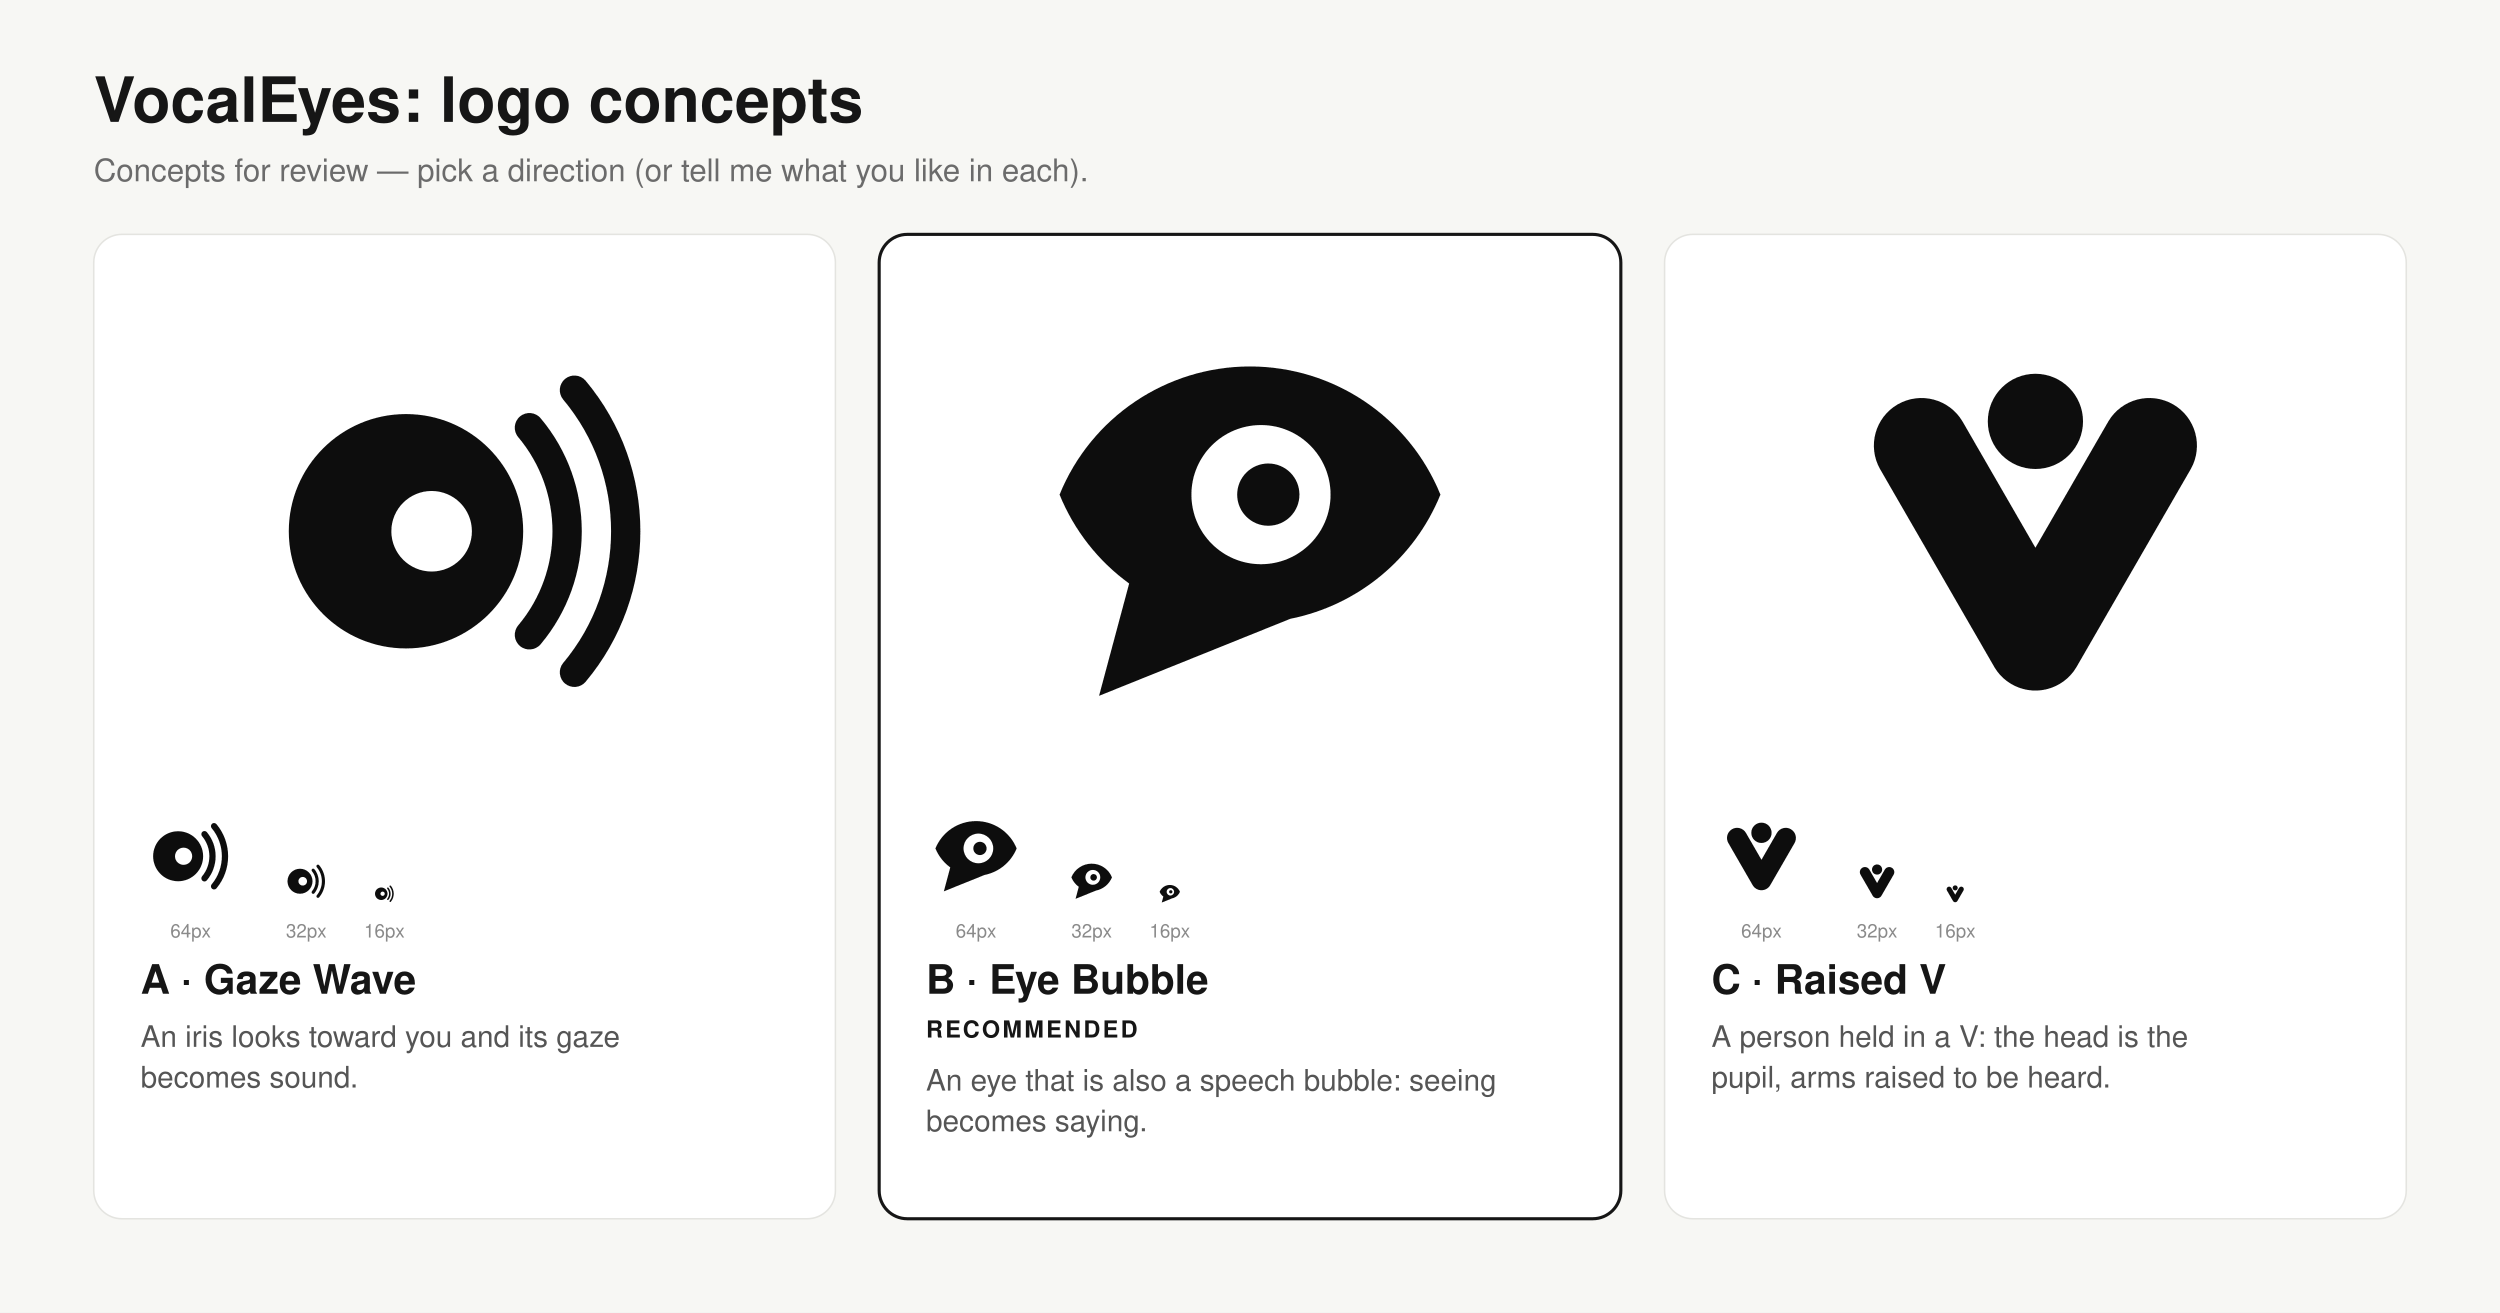
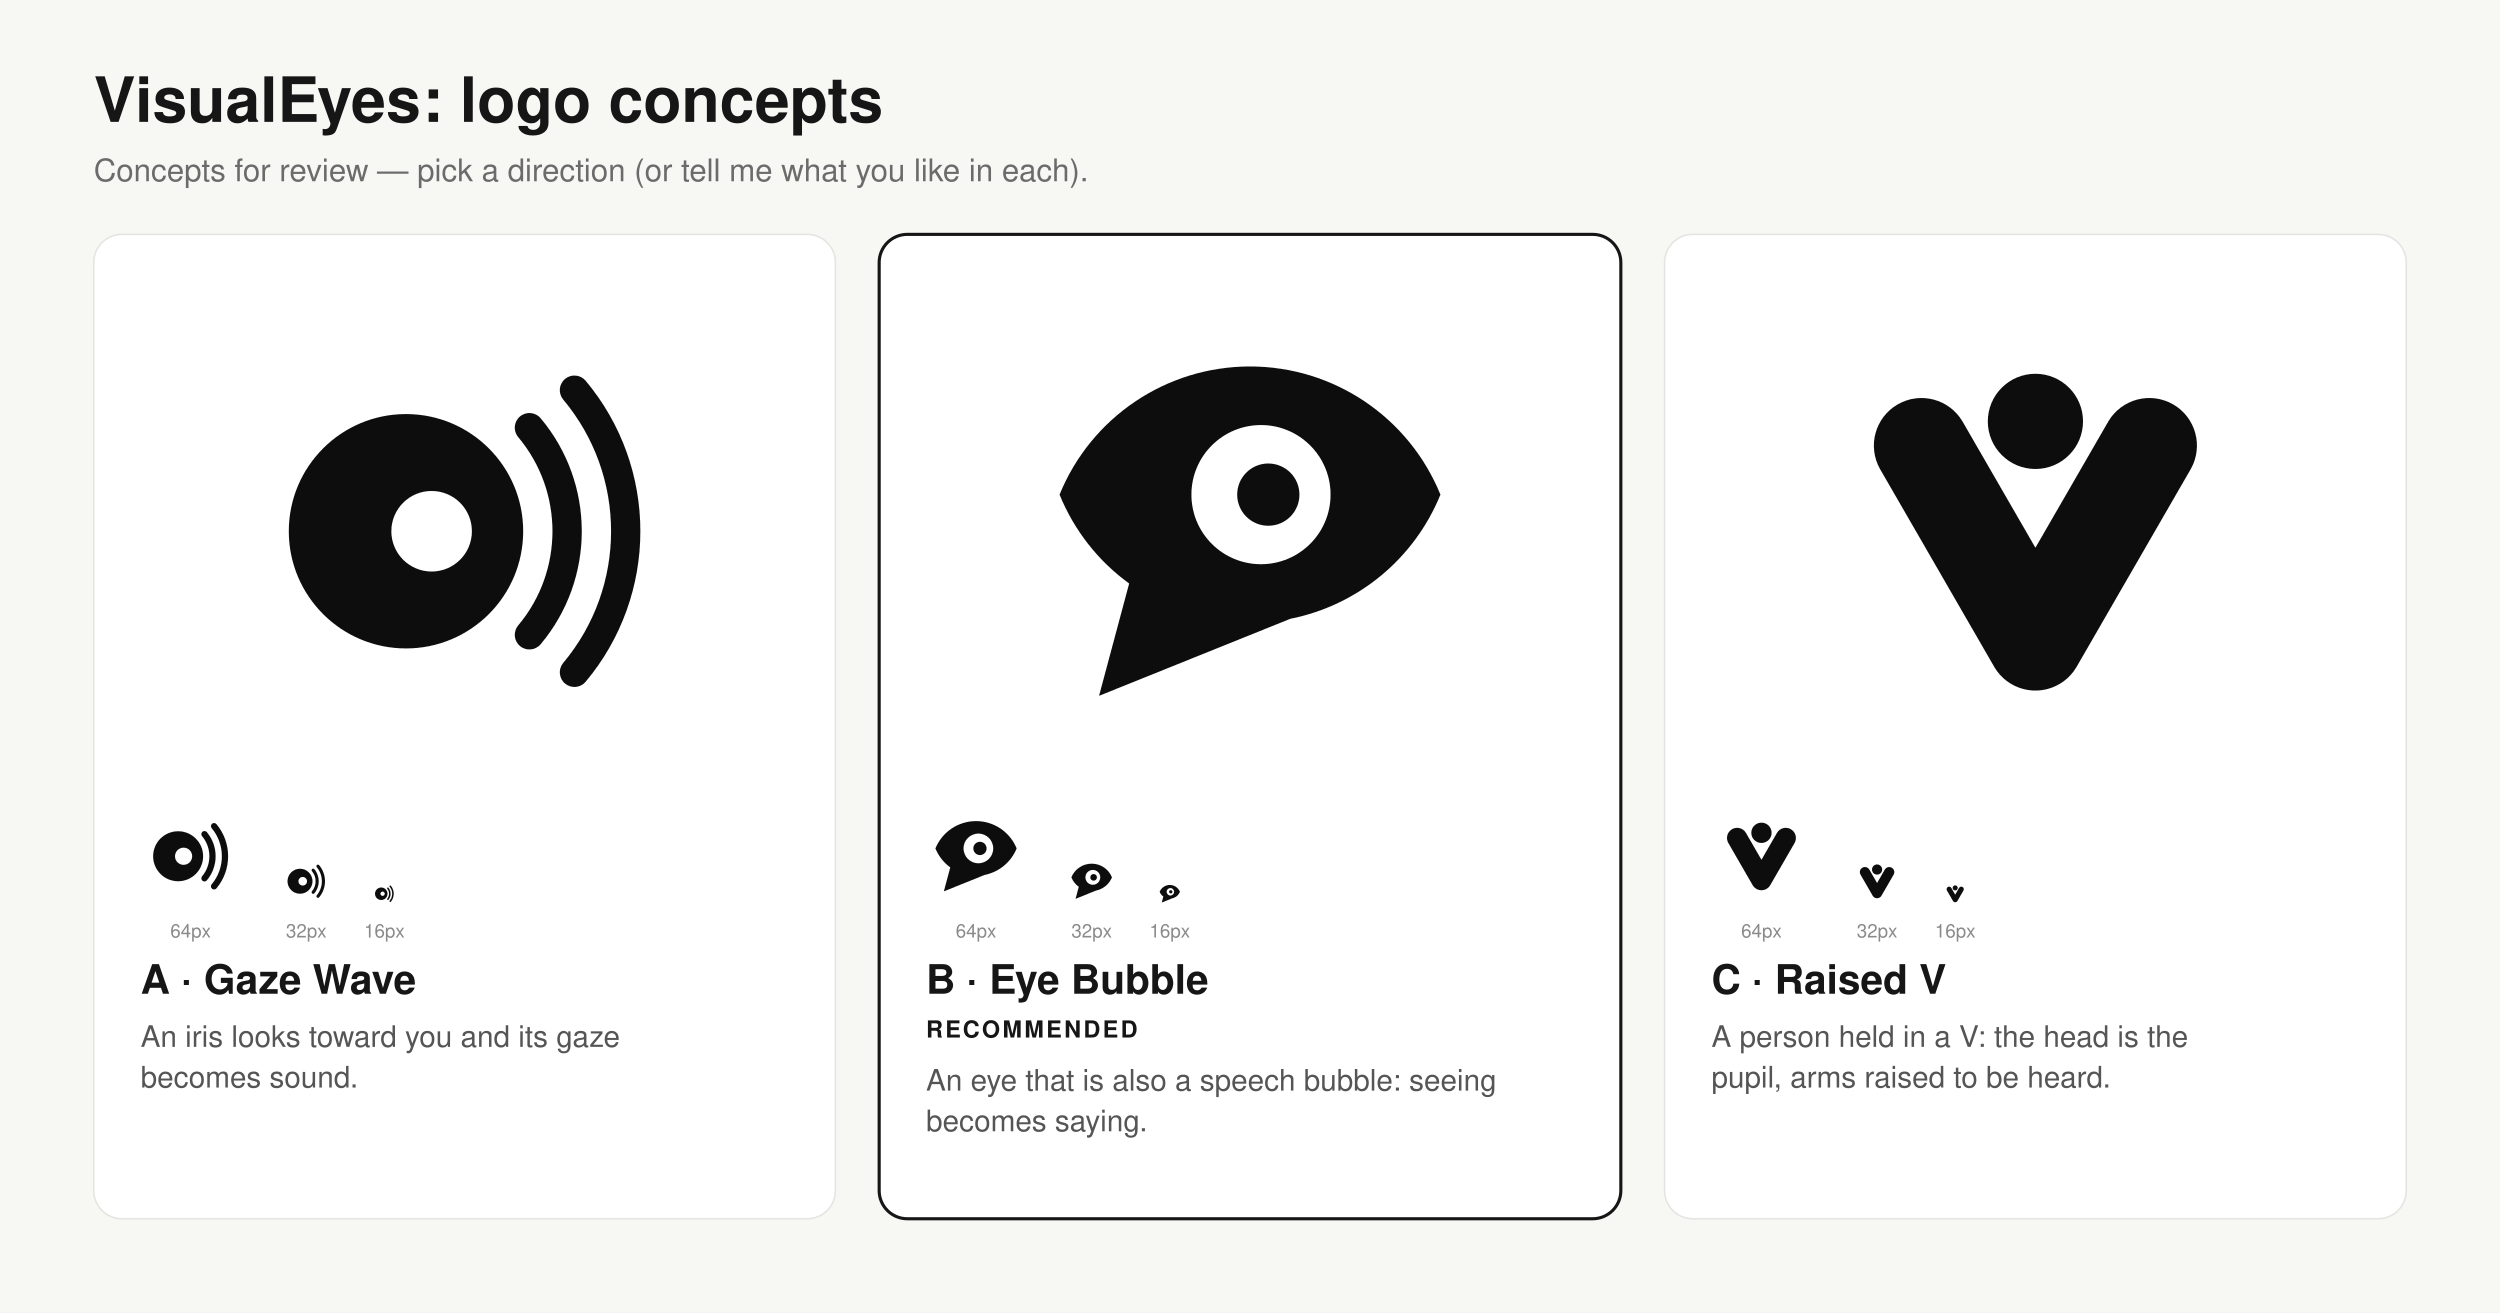
<svg xmlns="http://www.w3.org/2000/svg" width="1600" height="840" viewBox="0 0 1600 840">
  <defs>
    <filter id="grey">
      <feColorMatrix type="saturate" values="0" />
    </filter>
  </defs>
  <rect width="1600" height="840" fill="#f7f7f4" />
-   <text x="60" y="78" font-family="system-ui,-apple-system,'Segoe UI',Helvetica,Arial,sans-serif" font-size="40" font-weight="700" fill="#161616">VocalEyes: logo concepts</text>
+   <text x="60" y="78" font-family="system-ui,-apple-system,'Segoe UI',Helvetica,Arial,sans-serif" font-size="40" font-weight="700" fill="#161616">VisualEyes: logo concepts</text>
  <text x="60" y="116" font-family="system-ui,-apple-system,'Segoe UI',Helvetica,Arial,sans-serif" font-size="20" fill="#6b6b6b">Concepts for review — pick a direction (or tell me what you like in each).</text>
  <rect x="60" y="150" width="474.667" height="630" rx="18" fill="#fff" stroke="#e4e4e0" stroke-width="1" />
  <g filter="url(#grey)">
    <svg role="img" aria-labelledby="title" viewBox="0 0 256 256" x="90" y="190" width="414.667" height="300" preserveAspectRatio="xMidYMid meet">
      <path fill="#111111" fill-rule="evenodd" d="M32 128 A64 64 0 1 0 160 128 A64 64 0 1 0 32 128 Z M88 128 A22 22 0 1 0 132 128 A22 22 0 1 0 88 128 Z M169.54 66.29 A96 96 0 0 1 169.54 189.71 A8 8 0 0 1 157.28 179.42 A80 80 0 0 0 157.28 76.58 A8 8 0 0 1 169.54 66.29 Z M194.05 45.72 A128 128 0 0 1 194.05 210.28 A8 8 0 0 1 181.8 199.99 A112 112 0 0 0 181.8 56.01 A8 8 0 0 1 194.05 45.72 Z" />
    </svg>
  </g>
  <g filter="url(#grey)">
    <svg role="img" aria-labelledby="title" viewBox="0 0 256 256" x="90" y="516" width="64" height="64" preserveAspectRatio="xMidYMid meet">
      <path fill="#111111" fill-rule="evenodd" d="M32 128 A64 64 0 1 0 160 128 A64 64 0 1 0 32 128 Z M88 128 A22 22 0 1 0 132 128 A22 22 0 1 0 88 128 Z M169.54 66.29 A96 96 0 0 1 169.54 189.71 A8 8 0 0 1 157.28 179.42 A80 80 0 0 0 157.28 76.58 A8 8 0 0 1 169.54 66.29 Z M194.05 45.72 A128 128 0 0 1 194.05 210.28 A8 8 0 0 1 181.8 199.99 A112 112 0 0 0 181.8 56.01 A8 8 0 0 1 194.05 45.72 Z" />
    </svg>
  </g>
  <text x="122" y="600" font-family="system-ui,-apple-system,'Segoe UI',Helvetica,Arial,sans-serif" font-size="12" fill="#8a8a8a" text-anchor="middle">64px</text>
  <g filter="url(#grey)">
    <svg role="img" aria-labelledby="title" viewBox="0 0 256 256" x="180" y="548" width="32" height="32" preserveAspectRatio="xMidYMid meet">
      <path fill="#111111" fill-rule="evenodd" d="M32 128 A64 64 0 1 0 160 128 A64 64 0 1 0 32 128 Z M88 128 A22 22 0 1 0 132 128 A22 22 0 1 0 88 128 Z M169.54 66.29 A96 96 0 0 1 169.54 189.71 A8 8 0 0 1 157.28 179.42 A80 80 0 0 0 157.28 76.58 A8 8 0 0 1 169.54 66.29 Z M194.05 45.72 A128 128 0 0 1 194.05 210.28 A8 8 0 0 1 181.8 199.99 A112 112 0 0 0 181.8 56.01 A8 8 0 0 1 194.05 45.72 Z" />
    </svg>
  </g>
  <text x="196" y="600" font-family="system-ui,-apple-system,'Segoe UI',Helvetica,Arial,sans-serif" font-size="12" fill="#8a8a8a" text-anchor="middle">32px</text>
  <g filter="url(#grey)">
    <svg role="img" aria-labelledby="title" viewBox="0 0 256 256" x="238" y="564" width="16" height="16" preserveAspectRatio="xMidYMid meet">
      <path fill="#111111" fill-rule="evenodd" d="M32 128 A64 64 0 1 0 160 128 A64 64 0 1 0 32 128 Z M88 128 A22 22 0 1 0 132 128 A22 22 0 1 0 88 128 Z M169.54 66.29 A96 96 0 0 1 169.54 189.71 A8 8 0 0 1 157.28 179.42 A80 80 0 0 0 157.28 76.58 A8 8 0 0 1 169.54 66.29 Z M194.05 45.72 A128 128 0 0 1 194.05 210.28 A8 8 0 0 1 181.8 199.99 A112 112 0 0 0 181.8 56.01 A8 8 0 0 1 194.05 45.72 Z" />
    </svg>
  </g>
  <text x="246" y="600" font-family="system-ui,-apple-system,'Segoe UI',Helvetica,Arial,sans-serif" font-size="12" fill="#8a8a8a" text-anchor="middle">16px</text>
  <text x="90.0" y="636" font-family="system-ui,-apple-system,'Segoe UI',Helvetica,Arial,sans-serif" font-size="26" font-weight="700" fill="#161616">A · Gaze Wave</text>
  <text x="90.0" y="670" font-family="system-ui,-apple-system,'Segoe UI',Helvetica,Arial,sans-serif" font-size="19" fill="#555">An iris looks toward you and its gaze</text>
  <text x="90.0" y="696" font-family="system-ui,-apple-system,'Segoe UI',Helvetica,Arial,sans-serif" font-size="19" fill="#555">becomes sound.</text>
  <rect x="562.667" y="150" width="474.667" height="630" rx="18" fill="#fff" stroke="#161616" stroke-width="2" />
  <g filter="url(#grey)">
    <svg role="img" aria-labelledby="title" viewBox="0 0 256 256" x="592.667" y="190" width="414.667" height="300" preserveAspectRatio="xMidYMid meet">
      <path fill="#111111" fill-rule="evenodd" d="M24 108 A112.26 112.26 0 0 1 232 108 A112.26 112.26 0 0 1 150.0 175.82 L45.56 217.88 L62 156.55 A112.26 112.26 0 0 1 24 108 Z M96 108 A38 38 0 1 0 172 108 A38 38 0 1 0 96 108 Z M121 108 A17 17 0 1 0 155 108 A17 17 0 1 0 121 108 Z" />
    </svg>
  </g>
  <g filter="url(#grey)">
    <svg role="img" aria-labelledby="title" viewBox="0 0 256 256" x="592.667" y="516" width="64" height="64" preserveAspectRatio="xMidYMid meet">
      <path fill="#111111" fill-rule="evenodd" d="M24 108 A112.26 112.26 0 0 1 232 108 A112.26 112.26 0 0 1 150.0 175.82 L45.56 217.88 L62 156.55 A112.26 112.26 0 0 1 24 108 Z M96 108 A38 38 0 1 0 172 108 A38 38 0 1 0 96 108 Z M121 108 A17 17 0 1 0 155 108 A17 17 0 1 0 121 108 Z" />
    </svg>
  </g>
  <text x="624.667" y="600" font-family="system-ui,-apple-system,'Segoe UI',Helvetica,Arial,sans-serif" font-size="12" fill="#8a8a8a" text-anchor="middle">64px</text>
  <g filter="url(#grey)">
    <svg role="img" aria-labelledby="title" viewBox="0 0 256 256" x="682.667" y="548" width="32" height="32" preserveAspectRatio="xMidYMid meet">
      <path fill="#111111" fill-rule="evenodd" d="M24 108 A112.26 112.26 0 0 1 232 108 A112.26 112.26 0 0 1 150.0 175.82 L45.56 217.88 L62 156.55 A112.26 112.26 0 0 1 24 108 Z M96 108 A38 38 0 1 0 172 108 A38 38 0 1 0 96 108 Z M121 108 A17 17 0 1 0 155 108 A17 17 0 1 0 121 108 Z" />
    </svg>
  </g>
  <text x="698.667" y="600" font-family="system-ui,-apple-system,'Segoe UI',Helvetica,Arial,sans-serif" font-size="12" fill="#8a8a8a" text-anchor="middle">32px</text>
  <g filter="url(#grey)">
    <svg role="img" aria-labelledby="title" viewBox="0 0 256 256" x="740.667" y="564" width="16" height="16" preserveAspectRatio="xMidYMid meet">
      <path fill="#111111" fill-rule="evenodd" d="M24 108 A112.26 112.26 0 0 1 232 108 A112.26 112.26 0 0 1 150.0 175.82 L45.56 217.88 L62 156.55 A112.26 112.26 0 0 1 24 108 Z M96 108 A38 38 0 1 0 172 108 A38 38 0 1 0 96 108 Z M121 108 A17 17 0 1 0 155 108 A17 17 0 1 0 121 108 Z" />
    </svg>
  </g>
  <text x="748.667" y="600" font-family="system-ui,-apple-system,'Segoe UI',Helvetica,Arial,sans-serif" font-size="12" fill="#8a8a8a" text-anchor="middle">16px</text>
  <text x="592.667" y="636" font-family="system-ui,-apple-system,'Segoe UI',Helvetica,Arial,sans-serif" font-size="26" font-weight="700" fill="#161616">B · Eye Bubble</text>
  <text x="592.667" y="664" font-family="system-ui,-apple-system,'Segoe UI',Helvetica,Arial,sans-serif" font-size="15" font-weight="700" fill="#161616" letter-spacing="1.5">RECOMMENDED</text>
  <text x="592.667" y="698" font-family="system-ui,-apple-system,'Segoe UI',Helvetica,Arial,sans-serif" font-size="19" fill="#555">An eye that is also a speech bubble: seeing</text>
  <text x="592.667" y="724" font-family="system-ui,-apple-system,'Segoe UI',Helvetica,Arial,sans-serif" font-size="19" fill="#555">becomes saying.</text>
  <rect x="1065.33" y="150" width="474.667" height="630" rx="18" fill="#fff" stroke="#e4e4e0" stroke-width="1" />
  <g filter="url(#grey)">
    <svg role="img" aria-labelledby="title" viewBox="0 0 256 256" x="1095.33" y="190" width="414.667" height="300" preserveAspectRatio="xMidYMid meet">
      <path fill="#111111" fill-rule="nonzero" d="M43.13 94 L105.48 202 A26 26 0 0 0 150.52 176 L88.16 68 A26 26 0 0 0 43.13 94 Z M150.52 202 L212.87 94 A26 26 0 0 0 167.84 68 L105.48 176 A26 26 0 0 0 150.52 202 Z M102 68 A26 26 0 1 0 154 68 A26 26 0 1 0 102 68 Z" />
    </svg>
  </g>
  <g filter="url(#grey)">
    <svg role="img" aria-labelledby="title" viewBox="0 0 256 256" x="1095.33" y="516" width="64" height="64" preserveAspectRatio="xMidYMid meet">
      <path fill="#111111" fill-rule="nonzero" d="M43.13 94 L105.48 202 A26 26 0 0 0 150.52 176 L88.16 68 A26 26 0 0 0 43.13 94 Z M150.52 202 L212.87 94 A26 26 0 0 0 167.84 68 L105.48 176 A26 26 0 0 0 150.52 202 Z M102 68 A26 26 0 1 0 154 68 A26 26 0 1 0 102 68 Z" />
    </svg>
  </g>
  <text x="1127.33" y="600" font-family="system-ui,-apple-system,'Segoe UI',Helvetica,Arial,sans-serif" font-size="12" fill="#8a8a8a" text-anchor="middle">64px</text>
  <g filter="url(#grey)">
    <svg role="img" aria-labelledby="title" viewBox="0 0 256 256" x="1185.33" y="548" width="32" height="32" preserveAspectRatio="xMidYMid meet">
      <path fill="#111111" fill-rule="nonzero" d="M43.13 94 L105.48 202 A26 26 0 0 0 150.52 176 L88.16 68 A26 26 0 0 0 43.13 94 Z M150.52 202 L212.87 94 A26 26 0 0 0 167.84 68 L105.48 176 A26 26 0 0 0 150.52 202 Z M102 68 A26 26 0 1 0 154 68 A26 26 0 1 0 102 68 Z" />
    </svg>
  </g>
  <text x="1201.33" y="600" font-family="system-ui,-apple-system,'Segoe UI',Helvetica,Arial,sans-serif" font-size="12" fill="#8a8a8a" text-anchor="middle">32px</text>
  <g filter="url(#grey)">
    <svg role="img" aria-labelledby="title" viewBox="0 0 256 256" x="1243.33" y="564" width="16" height="16" preserveAspectRatio="xMidYMid meet">
      <path fill="#111111" fill-rule="nonzero" d="M43.13 94 L105.48 202 A26 26 0 0 0 150.52 176 L88.16 68 A26 26 0 0 0 43.13 94 Z M150.52 202 L212.87 94 A26 26 0 0 0 167.84 68 L105.48 176 A26 26 0 0 0 150.52 202 Z M102 68 A26 26 0 1 0 154 68 A26 26 0 1 0 102 68 Z" />
    </svg>
  </g>
  <text x="1251.33" y="600" font-family="system-ui,-apple-system,'Segoe UI',Helvetica,Arial,sans-serif" font-size="12" fill="#8a8a8a" text-anchor="middle">16px</text>
  <text x="1095.333" y="636" font-family="system-ui,-apple-system,'Segoe UI',Helvetica,Arial,sans-serif" font-size="26" font-weight="700" fill="#161616">C · Raised V</text>
  <text x="1095.333" y="670" font-family="system-ui,-apple-system,'Segoe UI',Helvetica,Arial,sans-serif" font-size="19" fill="#555">A person held in a V: the head is the</text>
  <text x="1095.333" y="696" font-family="system-ui,-apple-system,'Segoe UI',Helvetica,Arial,sans-serif" font-size="19" fill="#555">pupil, arms raised to be heard.</text>
</svg>
